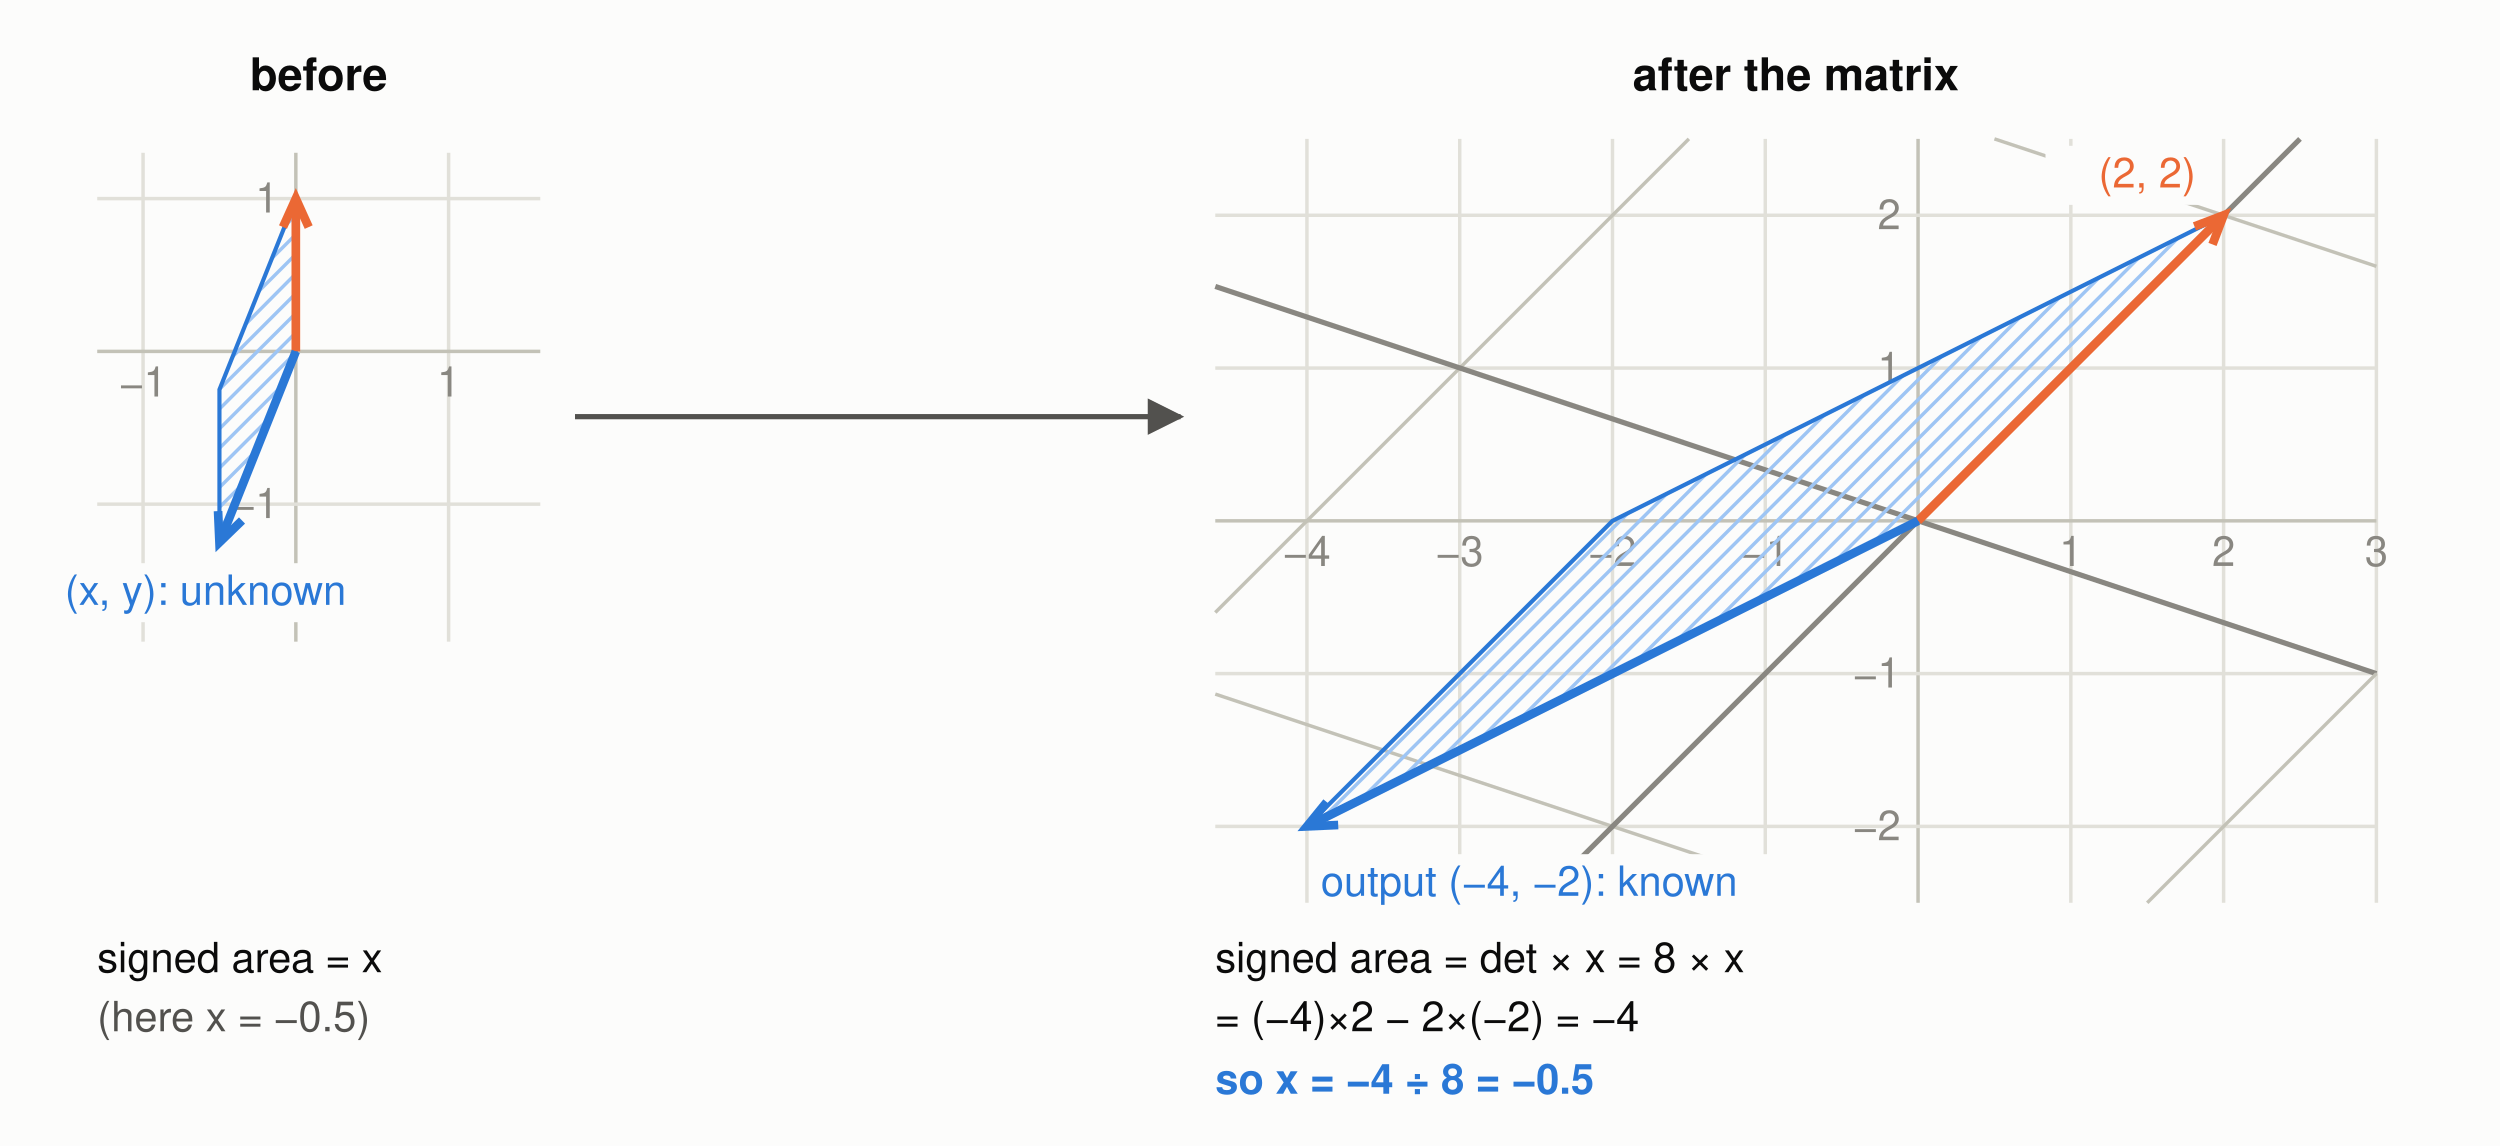
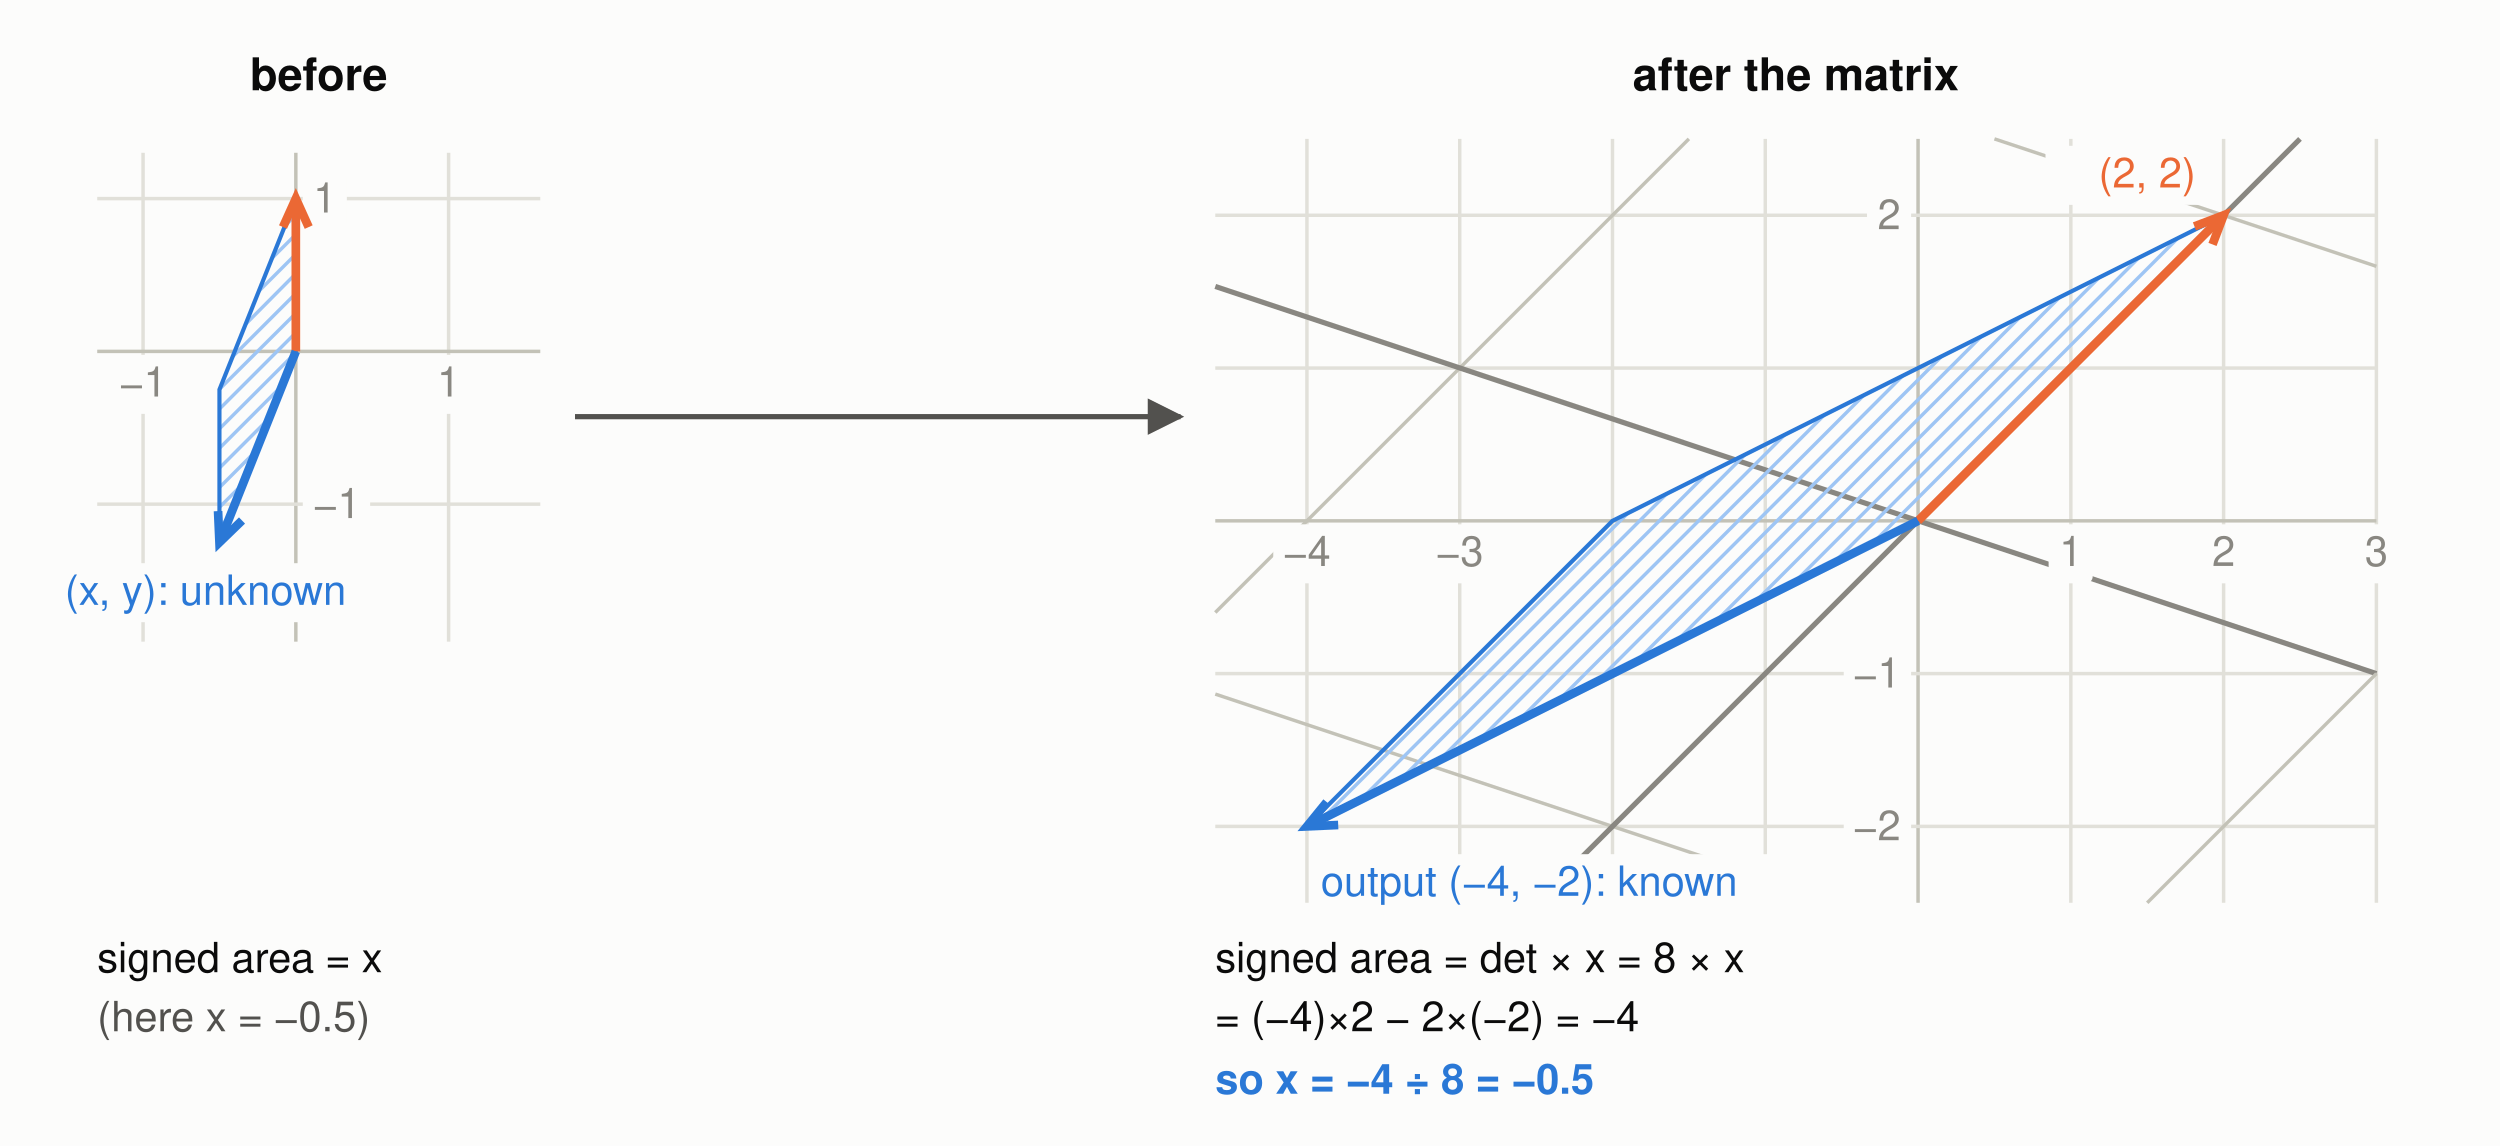
<svg xmlns="http://www.w3.org/2000/svg" viewBox="0 0 720 330" width="720" height="330" role="img" aria-labelledby="title desc">
  <defs>
    <marker id="arrow" viewBox="0 0 10 10" refX="9" refY="5" markerWidth="7" markerHeight="7" orient="auto-start-reverse">
      <path d="M0,0 L10,5 L0,10 z" fill="#52514e" />
    </marker>
  </defs>
  <rect width="720" height="330" fill="#fcfcfb" />
  <g font-family="system-ui, -apple-system, 'Segoe UI', Helvetica, Arial, sans-serif" font-size="12" fill="#0b0b0b">
    <line x1="41.2" y1="184.8" x2="41.2" y2="44" stroke="#e1e0d9" stroke-width="1" />
    <line x1="85.2" y1="184.8" x2="85.2" y2="44" stroke="#c3c2b7" stroke-width="1" />
    <line x1="129.2" y1="184.8" x2="129.2" y2="44" stroke="#e1e0d9" stroke-width="1" />
    <line x1="28" y1="145.2" x2="155.6" y2="145.2" stroke="#e1e0d9" stroke-width="1" />
    <line x1="28" y1="101.2" x2="155.6" y2="101.2" stroke="#c3c2b7" stroke-width="1" />
    <line x1="28" y1="57.2" x2="155.6" y2="57.2" stroke="#e1e0d9" stroke-width="1" />
-     <text x="41.2" y="114.2" fill="#898781" text-anchor="middle">−1</text>
-     <text x="129.2" y="114.2" fill="#898781" text-anchor="middle">1</text>
-     <text x="80.2" y="149.2" fill="#898781" text-anchor="end">−1</text>
-     <text x="80.2" y="61.2" fill="#898781" text-anchor="end">1</text>
    <line x1="82.1" y1="65.0" x2="85.2" y2="61.9" stroke="#9ec5f4" stroke-width="1" />
    <line x1="78.3" y1="74.4" x2="85.2" y2="67.5" stroke="#9ec5f4" stroke-width="1" />
    <line x1="74.5" y1="83.9" x2="85.2" y2="73.2" stroke="#9ec5f4" stroke-width="1" />
    <line x1="70.8" y1="93.3" x2="85.2" y2="78.8" stroke="#9ec5f4" stroke-width="1" />
    <line x1="67.0" y1="102.7" x2="85.2" y2="84.5" stroke="#9ec5f4" stroke-width="1" />
    <line x1="63.2" y1="112.1" x2="85.2" y2="90.2" stroke="#9ec5f4" stroke-width="1" />
    <line x1="63.2" y1="117.8" x2="85.2" y2="95.8" stroke="#9ec5f4" stroke-width="1" />
    <line x1="63.2" y1="123.5" x2="85.0" y2="101.7" stroke="#9ec5f4" stroke-width="1" />
    <line x1="63.2" y1="129.1" x2="81.2" y2="111.1" stroke="#9ec5f4" stroke-width="1" />
    <line x1="63.2" y1="134.8" x2="77.5" y2="120.5" stroke="#9ec5f4" stroke-width="1" />
    <line x1="63.2" y1="140.4" x2="73.7" y2="129.9" stroke="#9ec5f4" stroke-width="1" />
    <line x1="63.2" y1="146.1" x2="69.9" y2="139.4" stroke="#9ec5f4" stroke-width="1" />
    <line x1="63.2" y1="151.8" x2="66.2" y2="148.8" stroke="#9ec5f4" stroke-width="1" />
    <path d="M85.2 101.2 L63.2 156.2 L63.2 112.2 L85.2 57.2 Z" fill="none" stroke="#2a78d6" stroke-width="1.2" />
+     <rect x="31.5" y="102.2" width="19.4" height="17" rx="2" fill="#fcfcfb" />
+     <text x="41.2" y="114.2" fill="#898781" text-anchor="middle">−1</text>
+     <rect x="122.8" y="102.2" width="12.7" height="17" rx="2" fill="#fcfcfb" />
+     <text x="129.2" y="114.2" fill="#898781" text-anchor="middle">1</text>
+     <rect x="87.2" y="137.2" width="19.4" height="17" rx="2" fill="#fcfcfb" />
+     <text x="90.2" y="149.2" fill="#898781">−1</text>
+     <rect x="87.2" y="49.2" width="12.7" height="17" rx="2" fill="#fcfcfb" />
+     <text x="90.2" y="61.2" fill="#898781">1</text>
    <line x1="85.2" y1="101.2" x2="85.2" y2="58.2" stroke="#eb6834" stroke-width="2.5" />
    <path d="M81.5 65.4 L85.2 57.2 L88.9 65.4" fill="none" stroke="#eb6834" stroke-width="2.5" />
    <line x1="85.2" y1="101.2" x2="63.6" y2="155.3" stroke="#2a78d6" stroke-width="2.5" />
    <path d="M69.7 149.9 L63.2 156.2 L62.8 147.2" fill="none" stroke="#2a78d6" stroke-width="2.5" />
    <rect x="5.8" y="162.2" width="106.8" height="17" rx="2" fill="#fcfcfb" />
    <text x="59.2" y="174.2" fill="#2a78d6" text-anchor="middle">(x, y): unknown</text>
    <text x="91.8" y="26" font-size="13" text-anchor="middle" font-weight="600">before</text>
    <line x1="376.4" y1="260" x2="376.4" y2="40" stroke="#e1e0d9" stroke-width="1" />
    <line x1="420.4" y1="260" x2="420.4" y2="40" stroke="#e1e0d9" stroke-width="1" />
    <line x1="464.4" y1="260" x2="464.4" y2="40" stroke="#e1e0d9" stroke-width="1" />
    <line x1="508.4" y1="260" x2="508.4" y2="40" stroke="#e1e0d9" stroke-width="1" />
    <line x1="552.4" y1="260" x2="552.4" y2="40" stroke="#c3c2b7" stroke-width="1" />
    <line x1="596.4" y1="260" x2="596.4" y2="40" stroke="#e1e0d9" stroke-width="1" />
    <line x1="640.4" y1="260" x2="640.4" y2="40" stroke="#e1e0d9" stroke-width="1" />
    <line x1="684.4" y1="260" x2="684.4" y2="40" stroke="#e1e0d9" stroke-width="1" />
    <line x1="350" y1="238" x2="684.4" y2="238" stroke="#e1e0d9" stroke-width="1" />
    <line x1="350" y1="194" x2="684.4" y2="194" stroke="#e1e0d9" stroke-width="1" />
    <line x1="350" y1="150" x2="684.4" y2="150" stroke="#c3c2b7" stroke-width="1" />
    <line x1="350" y1="106" x2="684.4" y2="106" stroke="#e1e0d9" stroke-width="1" />
    <line x1="350" y1="62" x2="684.4" y2="62" stroke="#e1e0d9" stroke-width="1" />
-     <text x="376.4" y="163" fill="#898781" text-anchor="middle">−4</text>
-     <text x="420.4" y="163" fill="#898781" text-anchor="middle">−3</text>
-     <text x="464.4" y="163" fill="#898781" text-anchor="middle">−2</text>
-     <text x="508.4" y="163" fill="#898781" text-anchor="middle">−1</text>
-     <text x="596.4" y="163" fill="#898781" text-anchor="middle">1</text>
-     <text x="640.4" y="163" fill="#898781" text-anchor="middle">2</text>
-     <text x="684.4" y="163" fill="#898781" text-anchor="middle">3</text>
-     <text x="547.4" y="242" fill="#898781" text-anchor="end">−2</text>
-     <text x="547.4" y="198" fill="#898781" text-anchor="end">−1</text>
-     <text x="547.4" y="110" fill="#898781" text-anchor="end">1</text>
-     <text x="547.4" y="66" fill="#898781" text-anchor="end">2</text>
    <line x1="350" y1="176.4" x2="486.4" y2="40" stroke="#c3c2b7" stroke-width="1" />
    <line x1="350" y1="199.9" x2="530.4" y2="260" stroke="#c3c2b7" stroke-width="1" />
    <line x1="442.4" y1="260" x2="662.4" y2="40" stroke="#898781" stroke-width="1.5" />
    <line x1="350" y1="82.5" x2="684.4" y2="194" stroke="#898781" stroke-width="1.5" />
    <line x1="618.4" y1="260" x2="684.4" y2="194" stroke="#c3c2b7" stroke-width="1" />
    <line x1="574.4" y1="40" x2="684.4" y2="76.7" stroke="#c3c2b7" stroke-width="1" />
    <line x1="380.8" y1="235.8" x2="468.8" y2="147.8" stroke="#9ec5f4" stroke-width="1" />
    <line x1="392.1" y1="230.1" x2="480.1" y2="142.1" stroke="#9ec5f4" stroke-width="1" />
    <line x1="403.4" y1="224.5" x2="491.4" y2="136.5" stroke="#9ec5f4" stroke-width="1" />
    <line x1="414.7" y1="218.8" x2="502.7" y2="130.8" stroke="#9ec5f4" stroke-width="1" />
    <line x1="426.0" y1="213.2" x2="514.0" y2="125.2" stroke="#9ec5f4" stroke-width="1" />
    <line x1="437.4" y1="207.5" x2="525.4" y2="119.5" stroke="#9ec5f4" stroke-width="1" />
    <line x1="448.7" y1="201.9" x2="536.7" y2="113.9" stroke="#9ec5f4" stroke-width="1" />
    <line x1="460.0" y1="196.2" x2="548.0" y2="108.2" stroke="#9ec5f4" stroke-width="1" />
    <line x1="471.3" y1="190.5" x2="559.3" y2="102.5" stroke="#9ec5f4" stroke-width="1" />
    <line x1="482.6" y1="184.9" x2="570.6" y2="96.9" stroke="#9ec5f4" stroke-width="1" />
    <line x1="493.9" y1="179.2" x2="581.9" y2="91.2" stroke="#9ec5f4" stroke-width="1" />
    <line x1="505.2" y1="173.6" x2="593.2" y2="85.6" stroke="#9ec5f4" stroke-width="1" />
    <line x1="516.6" y1="167.9" x2="604.6" y2="79.9" stroke="#9ec5f4" stroke-width="1" />
    <line x1="527.9" y1="162.3" x2="615.9" y2="74.3" stroke="#9ec5f4" stroke-width="1" />
    <line x1="539.2" y1="156.6" x2="627.2" y2="68.6" stroke="#9ec5f4" stroke-width="1" />
    <line x1="550.5" y1="151.0" x2="638.5" y2="63.0" stroke="#9ec5f4" stroke-width="1" />
    <path d="M552.4 150 L376.4 238 L464.4 150 L640.4 62 Z" fill="none" stroke="#2a78d6" stroke-width="1.2" />
+     <rect x="366.7" y="151" width="19.4" height="17" rx="2" fill="#fcfcfb" />
+     <text x="376.4" y="163" fill="#898781" text-anchor="middle">−4</text>
+     <rect x="410.7" y="151" width="19.4" height="17" rx="2" fill="#fcfcfb" />
+     <text x="420.4" y="163" fill="#898781" text-anchor="middle">−3</text>
+     <rect x="590.0" y="151" width="12.7" height="17" rx="2" fill="#fcfcfb" />
+     <text x="596.4" y="163" fill="#898781" text-anchor="middle">1</text>
+     <rect x="634.0" y="151" width="12.7" height="17" rx="2" fill="#fcfcfb" />
+     <text x="640.4" y="163" fill="#898781" text-anchor="middle">2</text>
+     <rect x="678.0" y="151" width="12.7" height="17" rx="2" fill="#fcfcfb" />
+     <text x="684.4" y="163" fill="#898781" text-anchor="middle">3</text>
+     <rect x="531.0" y="230" width="19.4" height="17" rx="2" fill="#fcfcfb" />
+     <text x="547.4" y="242" fill="#898781" text-anchor="end">−2</text>
+     <rect x="531.0" y="186" width="19.4" height="17" rx="2" fill="#fcfcfb" />
+     <text x="547.4" y="198" fill="#898781" text-anchor="end">−1</text>
+     <rect x="537.7" y="54" width="12.7" height="17" rx="2" fill="#fcfcfb" />
+     <text x="547.4" y="66" fill="#898781" text-anchor="end">2</text>
    <line x1="552.4" y1="150" x2="639.7" y2="62.7" stroke="#eb6834" stroke-width="2.5" />
    <path d="M632 65.2 L640.4 62 L637.2 70.4" fill="none" stroke="#eb6834" stroke-width="2.5" />
    <line x1="552.4" y1="150" x2="377.3" y2="237.6" stroke="#2a78d6" stroke-width="2.5" />
    <path d="M385.4 237.6 L376.4 238 L382.1 231" fill="none" stroke="#2a78d6" stroke-width="2.5" />
    <rect x="377.4" y="246" width="153.8" height="17" rx="2" fill="#fcfcfb" />
    <text x="380.4" y="258" fill="#2a78d6">output (−4, −2): known</text>
    <rect x="589.1" y="42" width="46.3" height="17" rx="2" fill="#fcfcfb" />
    <text x="632.4" y="54" fill="#eb6834" text-anchor="end">(2, 2)</text>
    <text x="517.2" y="26" font-size="13" text-anchor="middle" font-weight="600">after the matrix</text>
    <line x1="165.6" y1="120" x2="340" y2="120" stroke="#52514e" stroke-width="1.5" marker-end="url(#arrow)" />
    <text x="28" y="280">signed area = x</text>
    <text x="28" y="297" fill="#52514e">(here x = −0.5)</text>
    <text x="350" y="280">signed area = det × x = 8 × x</text>
    <text x="350" y="297">= (−4)×2 − 2×(−2) = −4</text>
    <text x="350" y="315" fill="#2a78d6" font-weight="600">so x = −4 ÷ 8 = −0.5</text>
  </g>
</svg>
